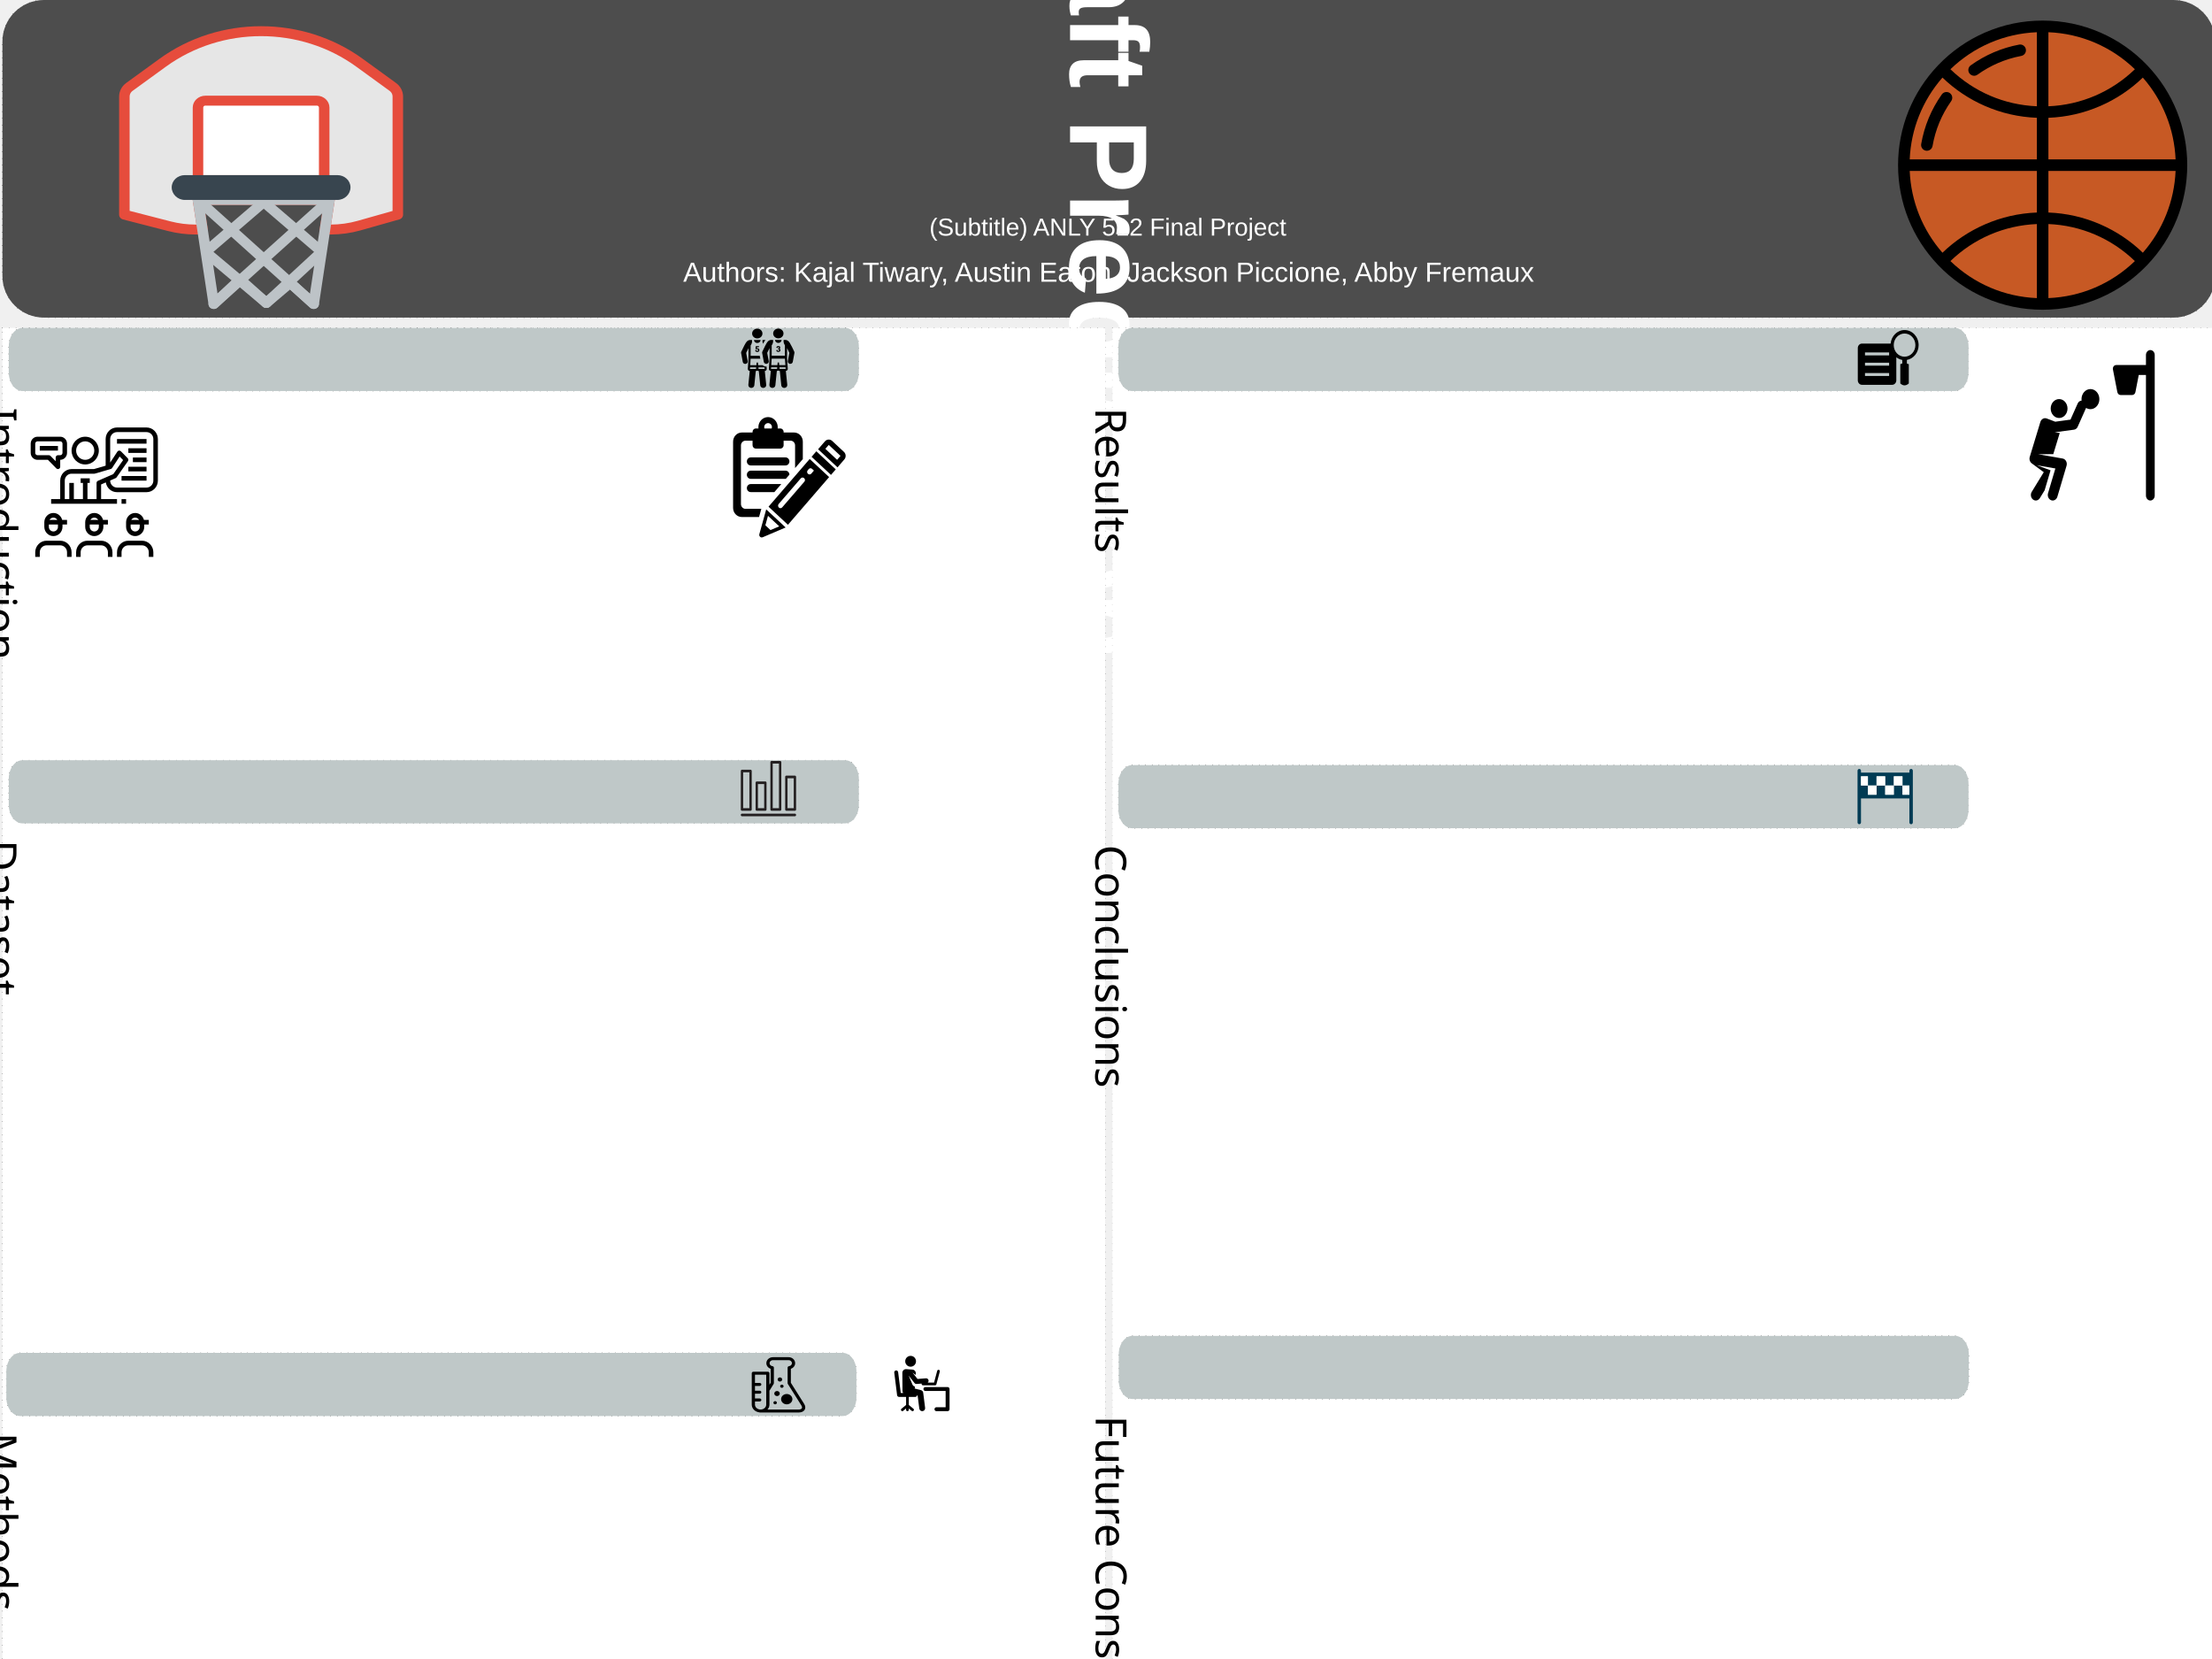
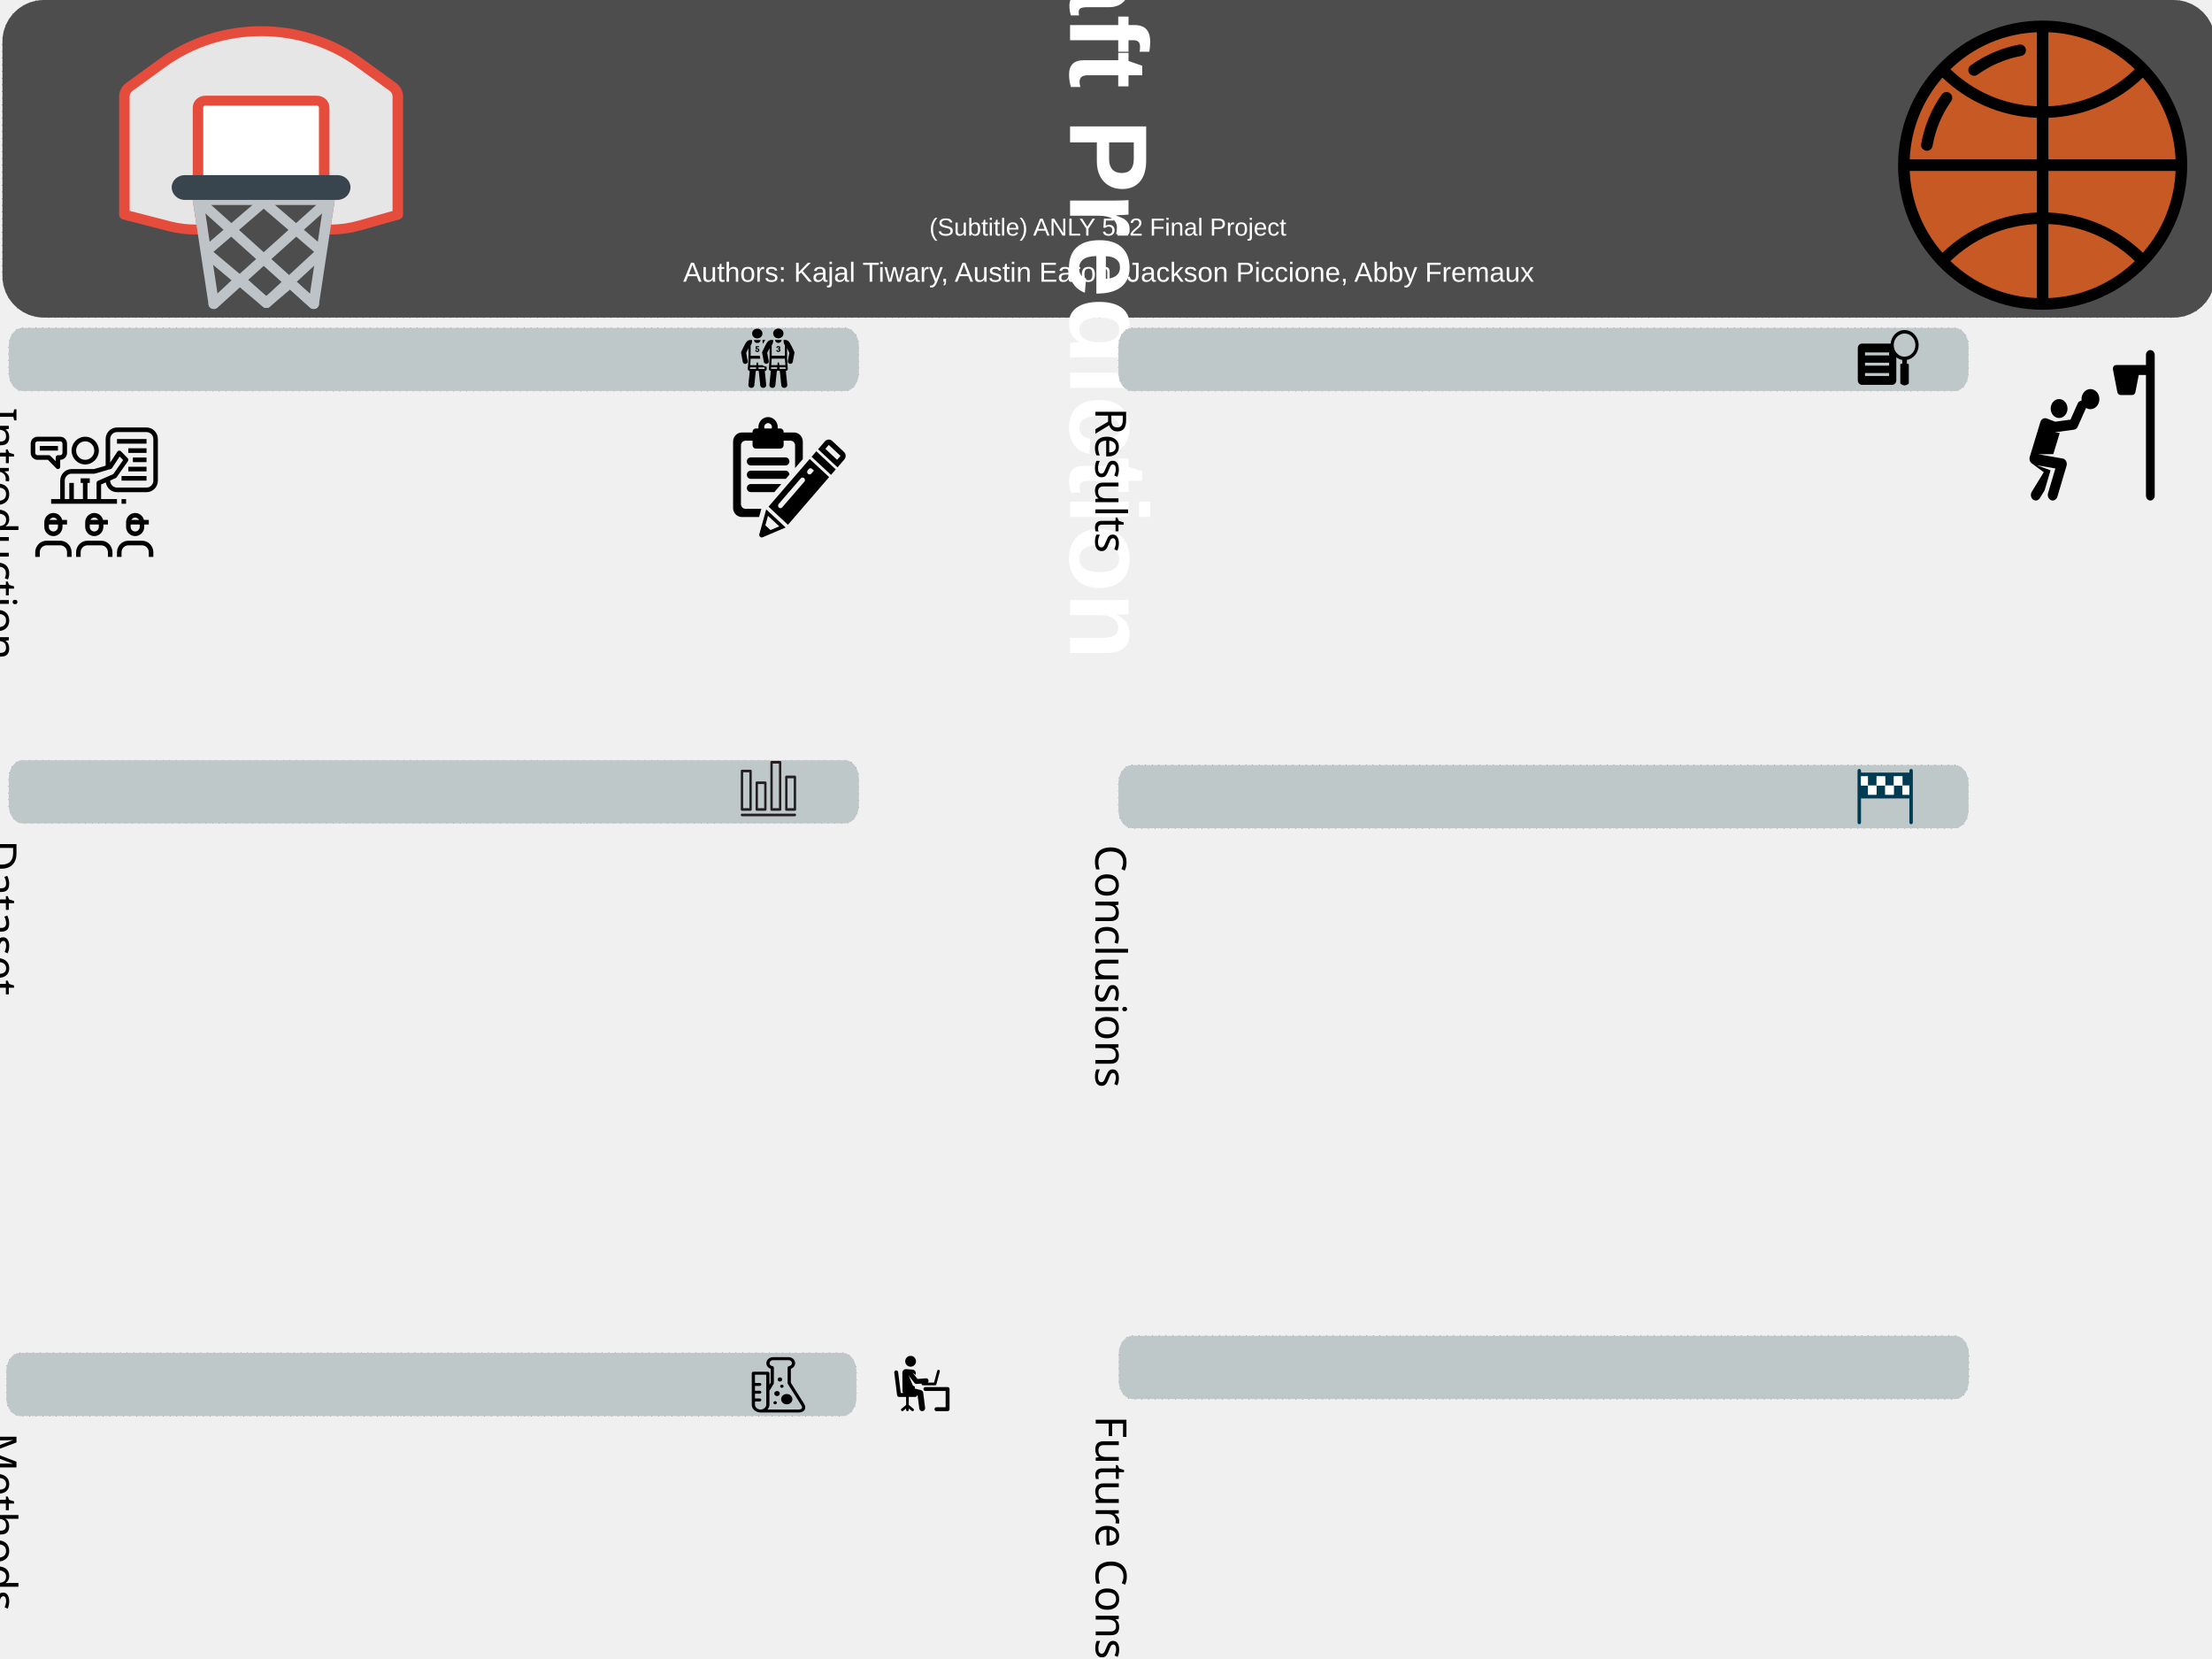
<svg xmlns="http://www.w3.org/2000/svg" width="40in" height="30in" viewBox="0 0 1016 762" version="1.1" id="svg5">
  <defs id="defs2">
    <rect x="4.216" y="8.1051429e-09" width="3841.16" height="569.217" id="rect8674" />
  </defs>
  <g id="layer1">
    <rect style="opacity:1;fill:#4d4d4d;fill-opacity:1;stroke:#000000;stroke-width:0.28;stroke-linecap:round;stroke-miterlimit:4;stroke-dasharray:0, 3.075;stroke-dashoffset:0;paint-order:stroke fill markers" id="rect860" width="1016.309" height="145.877" x="1.113" y="-0.002" ry="19.102" />
    <text xml:space="preserve" transform="scale(0.2645833)" id="text8672" style="line-height:1.25;font-family:'Andale Mono';font-size:12px;writing-mode:tb-rl;-inkscape-font-specification:'Andale Mono';white-space:pre;shape-inside:url(#rect8674)" />
    <text xml:space="preserve" style="font-size:50.8px;line-height:1.25;font-family:'Andale Mono';-inkscape-font-specification:'Andale Mono';writing-mode:tb-rl;stroke-width:0.265" x="509.107" y="80.978" id="text11958">
      <tspan id="tspan11956" style="font-style:normal;font-variant:normal;font-weight:bold;font-stretch:normal;font-size:50.8px;font-family:Arial;-inkscape-font-specification:'Arial Bold';text-align:center;writing-mode:lr-tb;direction:ltr;text-anchor:middle;fill:#ffffff;stroke-width:0.265" x="509.107" y="80.978" rotate="0 0 0 0 0 0 0 0 0 0 0 0 0 0 0 0 0 0 0 0 0">NBA Draft Prediction</tspan>
    </text>
    <text xml:space="preserve" style="font-style:normal;font-variant:normal;font-weight:normal;font-stretch:normal;font-size:11.289px;line-height:1.25;font-family:Arial;-inkscape-font-specification:Arial;writing-mode:lr-tb;stroke-width:0.265" x="426.861" y="108.213" id="text48686">
      <tspan id="tspan48684" style="font-style:normal;font-variant:normal;font-weight:normal;font-stretch:normal;font-family:Arial;-inkscape-font-specification:Arial;writing-mode:lr-tb;fill:#ffffff;stroke-width:0.265" x="426.861" y="108.213">(Subtitle) ANLY 512 Final Project </tspan>
    </text>
    <g id="g53179" transform="matrix(0.2645833,0,0,0.2645833,871.8048,9.450026)">
      <g id="g53121">
        <path style="fill:#c75924" d="M 425.233,84.5 C 381.354,38.595 319.517,10 251,10 182.483,10 120.646,38.595 76.767,84.5 35.406,127.769 10,186.417 10,251 10,315.583 35.406,374.231 76.767,417.5 120.646,463.405 182.483,492 251,492 319.517,492 381.354,463.405 425.233,417.5 466.594,374.231 492,315.583 492,251 492,186.417 466.594,127.769 425.233,84.5 Z" id="path53111" />
        <g id="g53119">
          <path d="M 432.462,77.59 C 409.272,53.329 381.984,34.246 351.358,20.871 319.645,7.022 285.88,0 251,0 216.12,0 182.355,7.022 150.642,20.872 120.016,34.247 92.729,53.33 69.538,77.59 24.696,124.502 0,186.086 0,251 c 0,64.914 24.696,126.498 69.538,173.41 23.19,24.261 50.478,43.344 81.104,56.719 C 182.355,494.978 216.12,502 251,502 c 34.88,0 68.645,-7.022 100.358,-20.872 30.626,-13.375 57.914,-32.458 81.104,-56.719 C 477.304,377.498 502,315.914 502,251 502,186.086 477.304,124.502 432.462,77.59 Z m -7.537,325.436 C 403.429,382.334 378.727,365.824 351.358,353.871 322.686,341.35 292.334,334.43 261,333.214 V 261 h 220.782 c -2.244,52.636 -22.165,102.404 -56.857,142.026 z m -347.85,0 C 42.383,363.404 22.462,313.636 20.218,261 H 241 v 72.214 c -31.334,1.216 -61.686,8.136 -90.358,20.657 -27.37,11.954 -52.071,28.463 -73.567,49.155 z m 0,-304.052 c 21.496,20.692 46.198,37.202 73.567,49.155 28.672,12.521 59.024,19.441 90.358,20.657 V 241 H 20.218 C 22.462,188.364 42.383,138.596 77.075,98.974 Z M 261,241 v -72.214 c 31.334,-1.216 61.686,-8.136 90.358,-20.657 27.37,-11.953 52.071,-28.463 73.567,-49.155 34.692,39.623 54.612,89.39 56.857,142.026 z M 411.112,84.488 C 370.284,123.848 317.629,146.396 261,148.774 V 20.221 c 56.625,2.378 109.285,24.914 150.112,64.267 z M 241,20.221 V 148.774 C 184.371,146.396 131.716,123.848 90.888,84.488 131.715,45.135 184.375,22.599 241,20.221 Z M 90.888,417.512 C 131.716,378.152 184.371,355.604 241,353.226 V 481.779 C 184.375,479.401 131.715,456.865 90.888,417.512 Z M 261,481.779 V 353.226 c 56.629,2.378 109.284,24.926 150.112,64.286 -40.827,39.353 -93.487,61.889 -150.112,64.267 z" id="path53113" />
          <path d="m 123.868,91.619 c 1.952,2.729 5.023,4.182 8.141,4.182 2.014,0 4.048,-0.607 5.811,-1.869 22.895,-16.383 48.479,-27.336 76.042,-32.556 5.427,-1.027 8.993,-6.259 7.965,-11.686 -1.027,-5.426 -6.261,-8.995 -11.686,-7.965 -30.438,5.763 -58.686,17.856 -83.96,35.941 -4.492,3.215 -5.527,9.461 -2.313,13.953 z" id="path53115" />
          <path d="m 48.293,225.852 c 0.58,0.101 1.155,0.149 1.724,0.149 4.771,0 8.996,-3.427 9.841,-8.289 4.907,-28.236 15.807,-54.459 32.397,-77.942 3.187,-4.511 2.113,-10.75 -2.397,-13.938 -4.511,-3.187 -10.751,-2.113 -13.938,2.397 -18.314,25.923 -30.348,54.877 -35.767,86.057 -0.945,5.443 2.699,10.62 8.14,11.566 z" id="path53117" />
        </g>
      </g>
      <g id="g53123" />
      <g id="g53125" />
      <g id="g53127" />
      <g id="g53129" />
      <g id="g53131" />
      <g id="g53133" />
      <g id="g53135" />
      <g id="g53137" />
      <g id="g53139" />
      <g id="g53141" />
      <g id="g53143" />
      <g id="g53145" />
      <g id="g53147" />
      <g id="g53149" />
      <g id="g53151" />
    </g>
-     <rect style="opacity:1;fill:#ffffff;fill-opacity:1;stroke:#000000;stroke-width:0.284;stroke-linecap:round;stroke-dasharray:0,3.124;paint-order:stroke fill markers;stroke-miterlimit:4;stroke-dashoffset:0" id="rect78154" width="506.48" height="611.395" x="1.116" y="150.605" />
    <rect style="fill:#bfc8c8;fill-opacity:1;stroke:#000000;stroke-width:0.279;stroke-linecap:round;stroke-miterlimit:4;stroke-dasharray:0, 3.073;stroke-dashoffset:0;paint-order:stroke fill markers" id="rect114486-27" width="390.458" height="29.005" x="2.909" y="621.386" ry="8.542" rx="6.311" />
    <text xml:space="preserve" style="font-size:19.756px;line-height:1.25;font-family:'Andale Mono';-inkscape-font-specification:'Andale Mono';writing-mode:tb-rl;stroke-width:0.265" x="1.116" y="642.583" id="text83860-1">
      <tspan id="tspan83858-5" style="font-style:normal;font-variant:normal;font-weight:normal;font-stretch:normal;font-size:19.756px;font-family:'Arial Black';-inkscape-font-specification:'Arial Black, ';writing-mode:lr-tb;stroke-width:0.265" x="1.116" y="642.583">   Methods</tspan>
    </text>
-     <rect style="fill:#ffffff;fill-opacity:1;stroke:#000000;stroke-width:0.284;stroke-linecap:round;stroke-dasharray:0,3.124;paint-order:stroke fill markers;stroke-miterlimit:4;stroke-dashoffset:0" id="rect78154-8" width="506.48" height="611.395" x="510.942" y="150.605" />
    <rect style="fill:#bfc8c8;fill-opacity:1;stroke:#000000;stroke-width:0.279;stroke-linecap:round;stroke-miterlimit:4;stroke-dasharray:0, 3.073;stroke-dashoffset:0;paint-order:stroke fill markers" id="rect114486-7" width="390.458" height="29.005" x="513.851" y="613.577" ry="8.542" rx="6.311" />
    <text xml:space="preserve" style="font-size:19.756px;line-height:1.25;font-family:'Andale Mono';-inkscape-font-specification:'Andale Mono';writing-mode:tb-rl;stroke-width:0.265" x="510.942" y="634.773" id="text83860-3">
      <tspan id="tspan83858-7" style="font-style:normal;font-variant:normal;font-weight:normal;font-stretch:normal;font-size:19.756px;font-family:'Arial Black';-inkscape-font-specification:'Arial Black, ';writing-mode:lr-tb;stroke-width:0.265" x="510.942" y="634.773">   Future Considerations</tspan>
    </text>
    <rect style="fill:#bfc8c8;fill-opacity:1;stroke:#000000;stroke-width:0.279;stroke-linecap:round;stroke-miterlimit:4;stroke-dasharray:0,3.073;stroke-dashoffset:0;paint-order:stroke fill markers" id="rect114486-25" width="390.458" height="29.005" x="513.709" y="351.412" ry="8.542" rx="6.311" />
    <text xml:space="preserve" style="font-size:19.756px;line-height:1.25;font-family:'Andale Mono';-inkscape-font-specification:'Andale Mono';writing-mode:tb-rl;stroke-width:0.265" x="510.8" y="372.609" id="text83860-13">
      <tspan id="tspan83858-9" style="font-style:normal;font-variant:normal;font-weight:normal;font-stretch:normal;font-size:19.756px;font-family:'Arial Black';-inkscape-font-specification:'Arial Black, ';writing-mode:lr-tb;stroke-width:0.265" x="510.8" y="372.609">   Conclusions</tspan>
    </text>
    <rect style="opacity:1;fill:#bfc8c8;fill-opacity:1;stroke:#000000;stroke-width:0.279;stroke-linecap:round;stroke-miterlimit:4;stroke-dasharray:0, 3.073;stroke-dashoffset:0;paint-order:stroke fill markers" id="rect114486" width="390.458" height="29.005" x="4.024" y="150.605" ry="8.542" rx="6.311" />
    <text xml:space="preserve" style="font-size:19.756px;line-height:1.25;font-family:'Andale Mono';-inkscape-font-specification:'Andale Mono';writing-mode:tb-rl;stroke-width:0.265" x="1.116" y="171.802" id="text83860">
      <tspan id="tspan83858" style="font-style:normal;font-variant:normal;font-weight:normal;font-stretch:normal;font-size:19.756px;font-family:'Arial Black';-inkscape-font-specification:'Arial Black, ';writing-mode:lr-tb;stroke-width:0.265" x="1.116" y="171.802">   Introduction</tspan>
    </text>
    <rect style="fill:#bfc8c8;fill-opacity:1;stroke:#000000;stroke-width:0.279;stroke-linecap:round;stroke-miterlimit:4;stroke-dasharray:0, 3.073;stroke-dashoffset:0;paint-order:stroke fill markers" id="rect114486-2" width="390.458" height="29.005" x="4.024" y="349.181" ry="8.542" rx="6.311" />
    <text xml:space="preserve" style="font-size:19.756px;line-height:1.25;font-family:'Andale Mono';-inkscape-font-specification:'Andale Mono';writing-mode:tb-rl;stroke-width:0.265" x="1.116" y="370.377" id="text83860-5">
      <tspan id="tspan83858-2" style="font-style:normal;font-variant:normal;font-weight:normal;font-stretch:normal;font-size:19.756px;font-family:'Arial Black';-inkscape-font-specification:'Arial Black, ';writing-mode:lr-tb;stroke-width:0.265" x="1.116" y="370.377">   Dataset</tspan>
    </text>
    <rect style="fill:#bfc8c8;fill-opacity:1;stroke:#000000;stroke-width:0.279;stroke-linecap:round;stroke-miterlimit:4;stroke-dasharray:0,3.073;stroke-dashoffset:0;paint-order:stroke fill markers" id="rect114486-24" width="390.458" height="29.005" x="513.709" y="150.605" ry="8.542" rx="6.311" />
    <text xml:space="preserve" style="font-size:19.756px;line-height:1.25;font-family:'Andale Mono';-inkscape-font-specification:'Andale Mono';writing-mode:tb-rl;stroke-width:0.265" x="510.8" y="171.802" id="text83860-58">
      <tspan id="tspan83858-6" style="font-style:normal;font-variant:normal;font-weight:normal;font-stretch:normal;font-size:19.756px;font-family:'Arial Black';-inkscape-font-specification:'Arial Black, ';writing-mode:lr-tb;stroke-width:0.265" x="510.8" y="171.802">   Results</tspan>
    </text>
    <g fill="#231f20" id="g157980" transform="matrix(0.05183673,0,0,0.05770104,339.6876,347.4436)">
      <path d="m 21.4,432.5 h 76.1 c 5.8,0 10.4,-4.7 10.4,-10.4 V 116 c 0,-5.8 -4.7,-10.4 -10.4,-10.4 H 21.4 C 15.6,105.6 11,110.3 11,116 v 306.1 c 0,5.8 4.7,10.4 10.4,10.4 z M 31.9,126.4 H 87.1 V 411.6 H 31.9 Z" id="path157970" />
      <path d="m 152.5,432.5 h 76.1 c 5.8,0 10.4,-4.7 10.4,-10.4 V 209.3 c 0,-5.8 -4.7,-10.4 -10.4,-10.4 h -76.1 c -5.8,0 -10.4,4.7 -10.4,10.4 v 212.8 c -0.1,5.8 4.6,10.4 10.4,10.4 z m 10.4,-212.7 h 55.2 v 191.9 h -55.2 z" id="path157972" />
      <path d="m 283.5,432.5 h 76.1 c 5.8,0 10.4,-4.7 10.4,-10.4 V 46.3 c 0,-5.8 -4.7,-10.4 -10.4,-10.4 h -76.1 c -5.8,0 -10.4,4.7 -10.4,10.4 v 375.8 c 0,5.8 4.6,10.4 10.4,10.4 z M 293.9,56.7 h 55.2 v 355 h -55.2 z" id="path157974" />
      <path d="m 490.6,152.7 h -76.1 c -5.8,0 -10.4,4.7 -10.4,10.4 v 259 c 0,5.8 4.7,10.4 10.4,10.4 h 76.1 c 5.8,0 10.4,-4.7 10.4,-10.4 v -259 c 0,-5.7 -4.7,-10.4 -10.4,-10.4 z m -10.5,259 H 424.9 V 173.6 h 55.2 z" id="path157976" />
      <path d="M 490.6,455.3 H 21.4 c -5.8,0 -10.4,4.7 -10.4,10.4 0,5.7 4.7,10.4 10.4,10.4 h 469.1 c 5.8,0 10.4,-4.7 10.4,-10.4 0,-5.7 -4.6,-10.4 -10.3,-10.4 z" id="path157978" />
    </g>
    <g id="g158396" transform="matrix(1.043214,0,0,1.061437,14.09731,196.3447)">
      <g id="g158325">
        <g id="g158289" />
        <g id="g158323">
          <path d="m 24,16 c 3.309,0 6,-2.691 6,-6 0,-3.309 -2.691,-6 -6,-6 -3.309,0 -6,2.691 -6,6 0,3.309 2.691,6 6,6 z M 24,6 c 2.206,0 4,1.794 4,4 0,2.206 -1.794,4 -4,4 -2.206,0 -4,-1.794 -4,-4 0,-2.206 1.794,-4 4,-4 z" id="path158291" />
          <path d="m 7.586,14 3.707,3.707 C 11.484,17.898 11.74,18 12,18 12.129,18 12.259,17.976 12.383,17.924 12.756,17.77 13,17.404 13,17 v -3 c 1.654,0 3,-1.346 3,-3 V 7 C 16,5.346 14.654,4 13,4 H 3 C 1.346,4 0,5.346 0,7 v 4 c 0,1.654 1.346,3 3,3 z M 2,11 V 7 C 2,6.448 2.449,6 3,6 h 10 c 0.551,0 1,0.448 1,1 v 4 c 0,0.552 -0.449,1 -1,1 h -1 c -0.552,0 -1,0.447 -1,1 v 1.586 L 8.707,12.293 C 8.52,12.105 8.265,12 8,12 H 3 C 2.449,12 2,11.552 2,11 Z" id="path158293" />
          <rect x="4" y="8" width="8" height="2" id="rect158295" />
          <path d="M 51,0 H 38 C 35.243,0 33,2.243 33,5 V 16.532 L 27.86,18 H 18 c -2.757,0 -5,2.243 -5,5 v 8 H 9 v 2 h 29 v -2 h -7 v -6.341 l 2.078,-0.89 C 33.451,26.159 35.506,28 38,28 h 13 c 2.757,0 5,-2.243 5,-5 V 5 C 56,2.243 53.757,0 51,0 Z M 29.606,23.081 C 29.238,23.238 29,23.6 29,24 v 7 h -4 v -7 h 1 v -2 h -4 v 2 h 1 v 7 h -4 v -7 h -2 v 7 h -2 v -8 c 0,-1.654 1.346,-3 3,-3 h 10 c 0.093,0 0.186,-0.013 0.275,-0.038 l 7,-2 c 0.228,-0.065 0.425,-0.21 0.557,-0.407 l 3.323,-4.985 1.539,1.539 -4.345,6.083 z M 54,23 c 0,1.654 -1.346,3 -3,3 H 38 c -1.654,0 -3,-1.346 -3,-3 h -0.128 l 2.523,-1.081 c 0.168,-0.072 0.313,-0.188 0.42,-0.338 l 5,-7 c 0.284,-0.397 0.239,-0.942 -0.107,-1.288 l -3,-3 c -0.212,-0.212 -0.506,-0.313 -0.806,-0.288 -0.298,0.029 -0.567,0.191 -0.733,0.44 L 35,15.198 V 5 c 0,-1.654 1.346,-3 3,-3 h 13 c 1.654,0 3,1.346 3,3 z" id="path158297" />
          <rect x="38" y="5" width="13" height="2" id="rect158299" />
          <rect x="43" y="9" width="8" height="2" id="rect158301" />
          <rect x="45" y="13" width="6" height="2" id="rect158303" />
          <rect x="43" y="17" width="8" height="2" id="rect158305" />
          <rect x="40" y="21" width="11" height="2" id="rect158307" />
          <path d="m 31,49 h -6 c -2.757,0 -5,2.243 -5,5 v 2 h 2 v -2 c 0,-1.654 1.346,-3 3,-3 h 6 c 1.654,0 3,1.346 3,3 v 2 h 2 v -2 c 0,-2.757 -2.243,-5 -5,-5 z" id="path158309" />
          <path d="m 49,49 h -6 c -2.757,0 -5,2.243 -5,5 v 2 h 2 v -2 c 0,-1.654 1.346,-3 3,-3 h 6 c 1.654,0 3,1.346 3,3 v 2 h 2 v -2 c 0,-2.757 -2.243,-5 -5,-5 z" id="path158311" />
          <path d="M 13,49 H 7 c -2.757,0 -5,2.243 -5,5 v 2 h 2 v -2 c 0,-1.654 1.346,-3 3,-3 h 6 c 1.654,0 3,1.346 3,3 v 2 h 2 v -2 c 0,-2.757 -2.243,-5 -5,-5 z" id="path158313" />
          <rect x="40" y="31" width="2" height="2" id="rect158315" />
          <path d="m 6,43 c 0,2.206 1.794,4 4,4 2.206,0 4,-1.794 4,-4 v -1 h 2 v -2 h -2.142 c -0.447,-1.721 -2,-3 -3.858,-3 -2.206,0 -4,1.794 -4,4 z m 6,0 c 0,1.103 -0.897,2 -2,2 -1.103,0 -2,-0.897 -2,-2 v -1 h 4 z m -2,-4 c 0.737,0 1.375,0.405 1.722,1 H 8.279 C 8.625,39.405 9.263,39 10,39 Z" id="path158317" />
          <path d="m 28,47 c 2.206,0 4,-1.794 4,-4 v -1 h 2 v -2 h -2.142 c -0.447,-1.721 -2,-3 -3.858,-3 -2.206,0 -4,1.794 -4,4 v 2 c 0,2.206 1.794,4 4,4 z m 2,-4 c 0,1.103 -0.897,2 -2,2 -1.103,0 -2,-0.897 -2,-2 v -1 h 4 z m -2,-4 c 0.737,0 1.375,0.405 1.722,1 H 26.279 C 26.625,39.405 27.263,39 28,39 Z" id="path158319" />
          <path d="m 42,43 c 0,2.206 1.794,4 4,4 2.206,0 4,-1.794 4,-4 v -1 h 2 v -2 h -2.142 c -0.447,-1.721 -2,-3 -3.858,-3 -2.206,0 -4,1.794 -4,4 z m 6,0 c 0,1.103 -0.897,2 -2,2 -1.103,0 -2,-0.897 -2,-2 v -1 h 4 z m -2,-4 c 0.737,0 1.375,0.405 1.722,1 H 44.279 C 44.625,39.405 45.263,39 46,39 Z" id="path158321" />
        </g>
      </g>
      <g id="g158327" />
      <g id="g158329" />
      <g id="g158331" />
      <g id="g158333" />
      <g id="g158335" />
      <g id="g158337" />
      <g id="g158339" />
      <g id="g158341" />
      <g id="g158343" />
      <g id="g158345" />
      <g id="g158347" />
      <g id="g158349" />
      <g id="g158351" />
      <g id="g158353" />
      <g id="g158355" />
    </g>
    <g id="g158602" transform="matrix(1.669763,0,0,1.735452,335.9734,191.5727)">
      <g id="g158548">
        <path d="m 15.94,11.735 c 0,0.588 -0.476,1.064 -1.065,1.064 H 5.298 c -0.588,0 -1.065,-0.476 -1.065,-1.064 0,-0.587 0.477,-1.063 1.065,-1.063 h 9.577 c 0.59,0 1.065,0.476 1.065,1.063 z m 5.58,-0.648 5.342,4.791 -11.327,12.627 -5.34,-4.791 z m -1.512,5.101 -0.033,-0.029 c -0.127,-0.114 -0.293,-0.172 -0.461,-0.163 -0.168,0.009 -0.328,0.085 -0.439,0.211 l -6.079,6.776 c -0.253,0.281 -0.229,0.713 0.052,0.965 0.126,0.115 0.291,0.174 0.461,0.164 0.168,-0.01 0.327,-0.086 0.44,-0.213 l 6.108,-6.81 c 0.236,-0.261 0.213,-0.666 -0.049,-0.901 z m 1.262,-2.437 -0.301,0.336 c -0.111,0.126 -0.17,0.292 -0.162,0.461 0.01,0.169 0.086,0.328 0.211,0.441 l 0.035,0.031 c 0.127,0.113 0.293,0.171 0.461,0.162 0.17,-0.009 0.328,-0.085 0.44,-0.211 l 0.728,-0.811 -0.51,-0.457 C 21.91,13.467 21.506,13.489 21.27,13.751 Z m 0.765,-3.241 5.341,4.791 1.312,-1.462 -5.34,-4.791 z m 9.012,0.7 -1.877,2.093 -5.341,-4.79 1.88,-2.093 c 0.247,-0.28 0.6,-0.448 0.975,-0.468 0.375,-0.021 0.742,0.109 1.021,0.359 l 3.234,2.903 c 0.581,0.521 0.63,1.415 0.108,1.996 z m -1.051,-0.946 -3.233,-2.902 -0.937,1.042 3.233,2.903 z m -20.439,14.164 5.339,4.791 -6.31,2.586 C 8.343,31.903 8.065,31.856 7.87,31.68 7.674,31.503 7.597,31.233 7.669,30.981 Z m 0.488,1.702 -0.722,2.507 1.411,1.268 2.412,-0.986 z M 8.215,24.285 7.592,26.447 H 2.859 c -1.332,0 -2.413,-1.08 -2.413,-2.412 V 6.493 c 0,-1.332 1.08,-2.413 2.413,-2.413 h 2.94 V 3.906 c 0,-0.492 0.399,-0.89 0.89,-0.89 h 0.74 C 7.414,2.909 7.406,2.781 7.406,2.661 7.406,1.194 8.599,0 10.067,0 c 1.469,0 2.661,1.194 2.661,2.661 0,0.12 -0.01,0.248 -0.023,0.354 h 0.749 c 0.492,0 0.89,0.399 0.89,0.89 v 0.174 h 2.87 c 1.332,0 2.412,1.081 2.412,2.413 v 4.63 l -2.128,2.372 V 7.506 c 0,-0.699 -0.565,-1.265 -1.264,-1.265 h -1.891 v 1.201 c 0,0.491 -0.399,0.89 -0.89,0.89 H 6.69 C 6.198,8.332 5.8,7.933 5.8,7.442 V 6.241 H 3.874 c -0.699,0 -1.265,0.567 -1.265,1.265 V 23.02 c 0,0.701 0.567,1.266 1.265,1.266 H 8.215 Z M 9.003,2.661 c 0,0.124 0.023,0.248 0.061,0.355 h 2.005 c 0.04,-0.107 0.062,-0.23 0.062,-0.355 0,-0.587 -0.477,-1.065 -1.064,-1.065 -0.588,0 -1.064,0.478 -1.064,1.065 z m 5.946,13.68 0.991,-1.105 C 15.926,14.66 15.456,14.182 14.876,14.182 H 5.298 c -0.588,0 -1.065,0.493 -1.065,1.082 0,0.587 0.477,1.082 1.065,1.082 h 9.577 c 0.025,-0.002 0.05,-0.004 0.074,-0.005 z m -10.716,2.45 c 0,0.588 0.477,1.062 1.065,1.062 H 11.8 l 1.907,-2.127 H 5.298 C 4.71,17.727 4.233,18.203 4.233,18.791 Z" id="path158546" />
      </g>
      <g id="g158550" />
      <g id="g158552" />
      <g id="g158554" />
      <g id="g158556" />
      <g id="g158558" />
      <g id="g158560" />
      <g id="g158562" />
      <g id="g158564" />
      <g id="g158566" />
      <g id="g158568" />
      <g id="g158570" />
      <g id="g158572" />
      <g id="g158574" />
      <g id="g158576" />
      <g id="g158578" />
    </g>
    <g id="g160481" transform="matrix(2.415337,0,0,2.279864,51.1316,12.03727)">
      <path style="fill:#e6e6e6;stroke:#e64c3c;stroke-width:2;stroke-linecap:round;stroke-linejoin:round;stroke-miterlimit:10" d="M 53.527,12.23 47.209,7.37 c -11.04,-8.492 -26.413,-8.492 -37.453,0 l -6.318,4.86 c -0.602,0.463 -0.955,1.18 -0.955,1.939 v 23.795 l 8.56,2.334 c 1.62,0.442 3.291,0.666 4.969,0.666 H 17.34 L 16.482,35 h 25 l -0.857,5.964 h 1.085 c 1.838,0 3.666,-0.268 5.427,-0.797 l 7.345,-2.203 V 14.169 c 0,-0.76 -0.353,-1.476 -0.955,-1.939 z" id="path160401" />
      <path style="fill:#ffffff;stroke:#e64c3c;stroke-width:2;stroke-miterlimit:10" d="m 40.482,31 h -24 V 16.396 C 16.482,15.625 17.107,15 17.878,15 h 21.207 c 0.771,0 1.396,0.625 1.396,1.396 V 31 Z" id="path160403" />
      <path style="fill:none;stroke:#bdc3c7;stroke-width:2;stroke-linecap:round;stroke-linejoin:round;stroke-miterlimit:10" d="M 38.482,55.964 34.01,51.695 29.482,55.75 24.837,51.352 c -0.196,-0.195 -0.513,-0.195 -0.709,0 l -4.645,4.612 -3,-20.964 h 25 z" id="path160405" />
      <line style="fill:none;stroke:#bdc3c7;stroke-width:2;stroke-linecap:round;stroke-linejoin:round;stroke-miterlimit:10" x1="41.482" y1="35" x2="19.482" y2="55.964" id="line160407" />
      <line style="fill:none;stroke:#bdc3c7;stroke-width:2;stroke-linecap:round;stroke-linejoin:round;stroke-miterlimit:10" x1="16.482" y1="35" x2="38.482" y2="55.964" id="line160409" />
      <line style="fill:none;stroke:#bdc3c7;stroke-width:2;stroke-miterlimit:10" x1="29.482" y1="34.964" x2="18.482" y2="44.964" id="line160411" />
      <line style="fill:none;stroke:#bdc3c7;stroke-width:2;stroke-miterlimit:10" x1="28.482" y1="34.964" x2="39.482" y2="44.964" id="line160413" />
      <line style="fill:none;stroke:#bdc3c7;stroke-width:2;stroke-linecap:round;stroke-linejoin:round;stroke-miterlimit:10" x1="29.482" y1="55.75" x2="18.482" y2="45.964" id="line160415" />
      <line style="fill:none;stroke:#bdc3c7;stroke-width:2;stroke-linecap:round;stroke-linejoin:round;stroke-miterlimit:10" x1="29.482" y1="55.75" x2="39.482" y2="45.964" id="line160417" />
      <path style="fill:#38454f" d="m 42.982,35 h -29 c -1.375,0 -2.5,-1.161 -2.5,-2.536 v 0 c 0,-1.375 1.125,-2.464 2.5,-2.464 h 29 c 1.375,0 2.5,1.089 2.5,2.464 v 0 c 0,1.375 -1.125,2.536 -2.5,2.536 z" id="path160419" />
      <g id="g160421" />
      <g id="g160423" />
      <g id="g160425" />
      <g id="g160427" />
      <g id="g160429" />
      <g id="g160431" />
      <g id="g160433" />
      <g id="g160435" />
      <g id="g160437" />
      <g id="g160439" />
      <g id="g160441" />
      <g id="g160443" />
      <g id="g160445" />
      <g id="g160447" />
      <g id="g160449" />
    </g>
    <g id="g160632" transform="matrix(0.05521744,0,0,0.05550639,410.7361,622.6979)">
      <g id="XMLID_520_">
        <circle id="XMLID_904_" cx="136.16" cy="46.037" r="44.838" />
        <path id="XMLID_910_" d="m 240.731,305.545 c -1.264,-9.895 -8.429,-18.02 -18.087,-20.514 l -52.085,-13.447 1.163,-16.39 c -8.885,-1.694 -16.37,-7.756 -19.897,-16.015 l -31.752,-74.673 48.394,61.597 c 4.192,5.335 10.779,8.239 17.586,7.701 l 41.863,-3.331 c -0.288,0.993 -0.45,2.039 -0.45,3.125 0,6.191 5.019,11.21 11.21,11.21 10.431,0 88.443,0 101.125,0 5.07,0 9.509,-3.403 10.826,-8.299 L 379.09,130.684 c 1.608,-5.979 -1.935,-12.129 -7.914,-13.737 -5.979,-1.606 -12.129,1.934 -13.737,7.914 l -26.231,97.526 c -10.763,0 -41.988,0 -52.497,0 4.662,-4.086 7.417,-10.228 6.888,-16.882 -0.89,-11.184 -10.663,-19.538 -21.862,-18.64 l -70.048,5.573 -41.666,-53.033 26.514,19.782 0.852,-11.999 C 180.573,130.502 168.007,116.014 151.32,114.83 L 99.909,111.181 C 82.307,109.932 67.342,123.96 67.476,141.625 l 1.14,149.945 c 0.047,6.217 2.333,12.15 6.347,16.768 H 54.218 L 32.376,135.868 c -1.127,-8.904 -9.256,-15.213 -18.164,-14.081 -8.904,1.128 -15.209,9.26 -14.081,18.164 l 23.641,186.68 c 1.029,8.121 7.937,14.21 16.123,14.21 h 58.689 v 66.553 l -38.605,31.514 c -4.796,3.915 -5.511,10.977 -1.595,15.773 3.915,4.797 10.978,5.51 15.773,1.595 l 24.426,-19.94 v 11.256 c 0,6.191 5.019,11.21 11.21,11.21 6.191,0 11.21,-5.019 11.21,-11.21 v -11.256 l 24.426,19.94 c 2.082,1.699 4.59,2.527 7.083,2.527 3.25,-10e-4 6.475,-1.407 8.691,-4.122 3.915,-4.796 3.201,-11.858 -1.595,-15.773 l -38.605,-31.514 v -66.553 h 53.516 c 8.119,0 14.829,-5.961 16.038,-13.741 l 3.905,1.008 13.979,109.404 c 1.707,13.365 13.927,22.798 27.27,21.091 13.355,-1.706 22.797,-13.916 21.091,-27.27 z" />
        <path id="XMLID_911_" d="M 443.748,259.363 H 259.15 c -8.975,0 -16.252,7.276 -16.252,16.252 0,8.976 7.276,16.252 16.252,16.252 H 427.496 V 426.3 h -76.485 c -8.975,0 -16.252,7.276 -16.252,16.252 0,8.976 7.276,16.252 16.252,16.252 h 92.737 c 8.975,0 16.252,-7.276 16.252,-16.252 V 275.614 c 0,-8.975 -7.276,-16.251 -16.252,-16.251 z" />
      </g>
      <g id="g160578" />
      <g id="g160580" />
      <g id="g160582" />
      <g id="g160584" />
      <g id="g160586" />
      <g id="g160588" />
      <g id="g160590" />
      <g id="g160592" />
      <g id="g160594" />
      <g id="g160596" />
      <g id="g160598" />
      <g id="g160600" />
      <g id="g160602" />
      <g id="g160604" />
      <g id="g160606" />
    </g>
    <g id="g163560" transform="matrix(0.05558385,0,0,0.05951563,853.3096,149.341)">
      <g id="g163489">
        <g id="g163457">
          <g id="g163455">
            <path d="M 502.664,154.144 C 502.621,89.949 450.592,37.942 386.419,37.942 326.258,37.942 277.379,83.78 271.36,142.323 H 34.492 C 15.531,142.302 0,157.833 0,176.793 v 249.25 c 0,19.004 15.531,34.492 34.492,34.492 h 249.25 c 19.004,0 34.578,-15.488 34.578,-34.492 v -178.11 c 14.258,10.354 30.911,17.515 49.009,20.514 l 0.496,27.05 -16.61,5.565 v 148.601 c 0,0 15.962,16.394 36.886,14.97 20.881,-1.402 33.435,-14.927 33.435,-14.927 l 0.022,-148.623 -15.509,-3.818 -0.453,-28.819 c 55.026,-9.231 97.025,-56.708 97.068,-114.302 z m -116.267,89.497 c -49.376,0 -89.454,-40.079 -89.454,-89.519 0,-49.44 40.035,-89.454 89.497,-89.454 49.375,-0.065 89.454,39.992 89.497,89.519 -0.042,49.397 -40.035,89.454 -89.54,89.454 z M 258.785,392.199 H 59.449 v -22.692 h 199.336 z m 0,-79.402 H 59.449 v -22.736 h 199.336 z m 0,-79.38 H 59.449 v -22.736 h 199.336 z" id="path163453" />
          </g>
        </g>
        <g id="g163459" />
        <g id="g163461" />
        <g id="g163463" />
        <g id="g163465" />
        <g id="g163467" />
        <g id="g163469" />
        <g id="g163471" />
        <g id="g163473" />
        <g id="g163475" />
        <g id="g163477" />
        <g id="g163479" />
        <g id="g163481" />
        <g id="g163483" />
        <g id="g163485" />
        <g id="g163487" />
      </g>
      <g id="g163491" />
      <g id="g163493" />
      <g id="g163495" />
      <g id="g163497" />
      <g id="g163499" />
      <g id="g163501" />
      <g id="g163503" />
      <g id="g163505" />
      <g id="g163507" />
      <g id="g163509" />
      <g id="g163511" />
      <g id="g163513" />
      <g id="g163515" />
      <g id="g163517" />
      <g id="g163519" />
    </g>
    <g id="g163673" transform="matrix(0.2645833,0,0,0.2424173,343.7244,623.3744)">
      <g id="g163619">
        <path d="M 96.832,88.406 73.812,48.498 V 21.959 C 78.197,20.364 81.259,16.162 81.259,11.341 81.26,5.089 76.176,0 69.928,0 H 42.6 c -6.251,0 -11.334,5.089 -11.334,11.341 0,4.815 3.07,9.017 7.457,10.618 v 26.55 L 36.64,52.194 V 30.359 c 0,-1.546 -1.257,-2.802 -2.803,-2.802 H 8.723 c -1.546,0 -2.801,1.256 -2.801,2.802 v 59.557 c 0,7.475 5.742,13.614 13.174,14.648 0.331,0.126 0.683,0.214 1.059,0.214 h 67.227 c 4.79,0 8.433,-1.762 10.282,-4.979 1.839,-3.201 1.544,-7.256 -0.832,-11.393 z m -85.319,1.51 v -6.079 h 8.254 c 1.546,0 2.802,-1.26 2.802,-2.802 0,-1.549 -1.256,-2.802 -2.802,-2.802 h -8.254 v -9.09 h 8.254 c 1.546,0 2.802,-1.263 2.802,-2.801 0,-1.555 -1.256,-2.802 -2.802,-2.802 h -8.254 v -9.097 h 8.254 c 1.546,0 2.802,-1.256 2.802,-2.801 0,-1.55 -1.256,-2.803 -2.802,-2.803 h -8.254 v -15.69 h 19.512 v 56.767 c 0,5.095 -4.375,9.248 -9.756,9.248 -5.386,0.006 -9.756,-4.153 -9.756,-9.248 z m 81.281,7.081 c -0.799,1.379 -2.779,2.178 -5.432,2.178 H 33.189 c 2.118,-2.55 3.439,-5.734 3.439,-9.259 V 63.19 c 0.245,-0.207 0.476,-0.443 0.645,-0.743 l 6.679,-11.82 c 0.236,-0.422 0.364,-0.898 0.364,-1.379 V 19.776 c 0,-1.415 -1.048,-2.603 -2.449,-2.78 -2.859,-0.364 -5.015,-2.796 -5.015,-5.655 0,-3.161 2.571,-5.738 5.731,-5.738 H 69.91 c 3.165,0 5.734,2.577 5.734,5.738 0,2.859 -2.155,5.286 -5.017,5.655 -1.401,0.178 -2.446,1.365 -2.446,2.78 v 29.472 c 0,0.493 0.122,0.977 0.374,1.401 l 23.396,40.559 c 1.341,2.298 1.642,4.409 0.843,5.789 z M 76.466,79.53 c 0,5.412 -4.377,9.794 -9.801,9.794 -5.411,0 -9.795,-4.382 -9.795,-9.794 0,-5.406 4.384,-9.795 9.795,-9.795 5.424,0 9.801,4.389 9.801,9.795 z M 54.609,68.877 c 0,2.665 -2.146,4.799 -4.802,4.799 -2.657,0 -4.802,-2.156 -4.802,-4.799 0,-2.644 2.15,-4.8 4.802,-4.8 2.661,0 4.802,2.156 4.802,4.8 z m 3.586,-10.829 c -1.672,0 -3.015,-1.341 -3.015,-3.01 0,-1.667 1.343,-3.009 3.015,-3.009 1.663,0 3.015,1.343 3.015,3.009 0,1.669 -1.357,3.01 -3.015,3.01 z m -8.661,28.267 c 0,1.669 -1.352,3.009 -3.016,3.009 -1.665,0 -3.014,-1.34 -3.014,-3.009 0,-1.663 1.349,-3.016 3.014,-3.016 1.664,10e-4 3.016,1.353 3.016,3.016 z m 5.271,-40.131 c -2.185,0 -3.956,-1.771 -3.956,-3.957 0,-2.186 1.771,-3.957 3.956,-3.957 2.183,0 3.957,1.771 3.957,3.957 0,2.187 -1.779,3.957 -3.957,3.957 z" id="path163617" />
      </g>
      <g id="g163621" />
      <g id="g163623" />
      <g id="g163625" />
      <g id="g163627" />
      <g id="g163629" />
      <g id="g163631" />
      <g id="g163633" />
      <g id="g163635" />
      <g id="g163637" />
      <g id="g163639" />
      <g id="g163641" />
      <g id="g163643" />
      <g id="g163645" />
      <g id="g163647" />
      <g id="g163649" />
    </g>
    <g id="g163821" transform="matrix(0.04960937,0,0,0.05291667,853.1901,352.328)">
      <g id="g163760">
        <path style="fill:#003b54" d="m 496,16 c -8.836,0 -16,7.164 -16,16 V 48 H 32 V 32 C 32,23.164 24.836,16 16,16 7.164,16 0,23.164 0,32 v 32 192 224 c 0,8.836 7.164,16 16,16 8.836,0 16,-7.164 16,-16 V 272 h 448 v 208 c 0,8.836 7.164,16 16,16 8.836,0 16,-7.164 16,-16 V 256 64 32 c 0,-8.836 -7.164,-16 -16,-16 z m -80,224 v -80 h -80 v 80 h -80 v -80 h -80 v 80 H 96 V 160 H 32 V 80 h 64 v 80 h 80 V 80 h 80 v 80 h 80 V 80 h 80 v 80 h 64 v 80 z" id="path163744" />
        <g id="g163758">
          <rect x="256" y="160" style="fill:#ffffff" width="80" height="80" id="rect163746" />
          <rect x="32" y="80" style="fill:#ffffff" width="64" height="80" id="rect163748" />
          <rect x="96" y="160" style="fill:#ffffff" width="80" height="80" id="rect163750" />
          <rect x="416" y="160" style="fill:#ffffff" width="64" height="80" id="rect163752" />
          <rect x="336" y="80" style="fill:#ffffff" width="80" height="80" id="rect163754" />
          <rect x="176" y="80" style="fill:#ffffff" width="80" height="80" id="rect163756" />
        </g>
      </g>
      <g id="g163762" />
      <g id="g163764" />
      <g id="g163766" />
      <g id="g163768" />
      <g id="g163770" />
      <g id="g163772" />
      <g id="g163774" />
      <g id="g163776" />
      <g id="g163778" />
      <g id="g163780" />
      <g id="g163782" />
      <g id="g163784" />
      <g id="g163786" />
      <g id="g163788" />
      <g id="g163790" />
    </g>
    <g id="g164130" transform="matrix(0.1199382,0,0,0.1349712,930.2214,160.7846)">
      <g id="g164057">
        <g id="g164055">
          <circle cx="129.673" cy="199.039" r="32.215" id="circle164053" />
        </g>
      </g>
      <g id="g164063">
        <g id="g164061">
          <path d="m 249.661,132.749 c -18.965,0 -34.218,15.406 -34.218,34.218 0,1.71 0.13,3.388 0.371,5.03 -6.559,0.342 -12.193,4.22 -14.983,9.774 l -27.609,54.97 -58.294,7.092 -32.6,-10.968 c -10.07,-3.449 -21.032,1.918 -24.481,11.989 L 16.582,365.76 c -1.584,7.41 1.403,15.358 8.134,19.739 l 46.237,30.099 -46.051,66.855 c -5.905,8.574 -3.742,20.311 4.831,26.216 8.579,5.909 20.316,3.736 26.216,-4.831 l 18.308,-26.58 22.669,-68.035 -52.977,-17.293 71.406,11.018 -28.068,84.239 c -3.29,9.877 2.049,20.551 11.924,23.842 9.875,3.29 20.551,-2.047 23.842,-11.924 L 158.18,393.683 c 3.69,-11.073 -3.484,-22.809 -15.009,-24.588 L 49.7,354.671 l 57.745,-0.54 24.694,-72.093 -19.296,-2.122 74.14,-9.02 c 5.906,-0.719 11.069,-4.346 13.744,-9.672 27.757,-55.257 32.283,-64.366 32.283,-64.366 4.918,2.746 10.581,4.319 16.612,4.325 0.013,0 0.027,0.001 0.04,0.001 18.898,0.001 34.218,-15.319 34.218,-34.217 0,-18.898 -15.321,-34.218 -34.219,-34.218 z" id="path164059" />
        </g>
      </g>
      <g id="g164069">
        <g id="g164067">
          <path d="M 479.052,0 C 469.784,0 462.27,7.514 462.27,16.782 v 34.203 c 0,0 -108.341,0 -114.031,0 -8.082,0 -14.115,7.259 -12.384,15.167 l 16.827,76.883 c 1.273,5.819 6.428,9.968 12.384,9.968 4.331,0 40.327,0 44.486,0 5.958,0 11.111,-4.148 12.384,-9.968 l 12.751,-58.264 h 27.582 v 410.447 c 0,9.268 7.514,16.782 16.782,16.782 9.268,0 16.782,-7.514 16.782,-16.782 V 16.782 C 495.835,7.514 488.322,0 479.052,0 Z" id="path164065" />
        </g>
      </g>
      <g id="g164071" />
      <g id="g164073" />
      <g id="g164075" />
      <g id="g164077" />
      <g id="g164079" />
      <g id="g164081" />
      <g id="g164083" />
      <g id="g164085" />
      <g id="g164087" />
      <g id="g164089" />
      <g id="g164091" />
      <g id="g164093" />
      <g id="g164095" />
      <g id="g164097" />
      <g id="g164099" />
    </g>
    <g id="g1821" transform="matrix(0.05646757,0,0,0.05323162,338.192,150.9229)">
      <g id="g1694">
        <g id="g1692">
          <path d="m 213.569,98.294 c -1.899,10.762 -0.099,22.629 3.771,32.792 9.024,-17.808 13.922,-25.825 19.696,-32.792 -8.483,0 -15.035,0 -23.467,0 z" id="path1690" />
        </g>
      </g>
      <g id="g1700">
        <g id="g1698">
          <path d="m 143.549,98.293 c 0.548,14.526 12.491,26.136 27.151,26.136 14.66,0 26.603,-11.61 27.151,-26.136 -8.722,0 -43.477,0 -54.302,0 z" id="path1696" />
        </g>
      </g>
      <g id="g1706">
        <g id="g1704">
          <path d="m 231.851,365.869 c 9.46,-0.914 16.4,-9.172 15.779,-18.563 l -1.3,-19.674 c -11.981,0.695 -23.623,-3.584 -32.33,-11.711 h -35.93 c -2.297,-23.803 -2.098,-21.756 -2.099,-23.098 h -10.534 c -0.001,1.343 0.196,-0.687 -2.099,23.098 h -50.122 l 3.474,-56.229 h 78.525 l -4.369,-24.99 H 116.69 v -89.479 c 3.969,-5.498 7.305,-12.367 9.487,-20.123 2.705,-9.615 3.166,-18.86 1.785,-26.689 0,0 -17.613,-0.078 -17.608,0 -21.677,2.678 -31.507,21.476 -37.552,32.985 -3.122,5.946 -9.877,17.332 -32.18,68.002 -1.613,3.668 -2.106,7.731 -1.416,11.678 l 13.46,76.988 c 1.931,11.05 12.455,18.441 23.503,16.509 11.048,-1.931 18.44,-12.454 16.509,-23.504 L 80.28,210.157 c 4.849,-10.905 12.535,-28.364 18.723,-41.25 0,54.203 0.494,71.764 0,88.769 -0.509,17.465 -1.856,34.341 -5.231,89.723 -0.571,9.372 6.372,17.566 15.786,18.471 L 98.07,485.294 c -1.289,13.398 8.527,25.305 21.926,26.594 13.364,1.292 25.302,-8.502 26.594,-21.925 l 11.931,-124.008 c 2.088,0 7.081,0.332 12.185,-3.503 5.043,3.788 9.929,3.503 12.185,3.503 l 11.931,124.008 c 1.291,13.419 13.227,23.22 26.594,21.925 13.397,-1.289 23.214,-13.195 21.926,-26.594 z m -71.648,-17.411 h -48.968 l 0.841,-13.795 h 49.456 c -0.402,4.16 -0.843,8.736 -1.329,13.795 z m 21.004,0 c -0.486,-5.059 -0.927,-9.637 -1.329,-13.795 h 49.386 l 0.911,13.795 z" id="path1702" />
        </g>
      </g>
      <g id="g1712">
        <g id="g1710">
          <path d="m 170.7,0.589 c -23.246,0 -42.092,18.845 -42.092,42.092 -0.001,23.224 18.859,42.092 42.092,42.092 23.213,0 42.092,-18.849 42.092,-42.092 0,-23.246 -18.845,-42.092 -42.092,-42.092 z" id="path1708" />
        </g>
      </g>
      <g id="g1718">
        <g id="g1716">
          <path d="m 170.863,169.89 h -4.461 l 0.687,-9.198 h 15.033 c 2.059,0 3.088,-2.333 3.088,-4.667 0,-2.333 -1.029,-4.667 -3.088,-4.667 h -21.896 c -1.167,0 -1.715,1.235 -1.921,3.294 -1.876,17.503 -1.99,18.181 -1.99,19.289 0,2.607 0.961,4.186 4.117,4.186 h 10.433 c 3.775,0 6.11,2.196 6.11,6.726 -0.001,4.537 -0.951,7.756 -6.248,7.756 -3.363,0 -5.972,-1.443 -5.972,-4.188 0,-2.196 -0.686,-3.98 -5.353,-3.98 -3.364,0 -5.354,1.029 -5.354,4.736 0,6.452 5.904,12.768 16.954,12.768 9.197,0 16.679,-4.325 16.679,-15.787 0,-10.436 -4.733,-16.268 -16.818,-16.268 z" id="path1714" />
        </g>
      </g>
      <g id="g1724">
        <g id="g1722">
          <path d="m 471.38,198.806 c -8.216,-18.677 -25.79,-57.943 -36.791,-76.362 -6.227,-10.427 -15.744,-22.316 -32.23,-24.646 0.009,-0.109 -17.604,0 -17.604,0 -1.382,7.829 -0.921,17.097 1.785,26.712 2.076,7.379 5.198,13.955 8.913,19.311 v 90.291 H 287.876 v -89.479 c 3.969,-5.497 7.305,-12.367 9.487,-20.123 2.705,-9.615 3.166,-18.883 1.785,-26.712 0,0 -17.613,-0.078 -17.608,0 -21.677,2.678 -31.507,21.499 -37.552,33.007 -3.133,5.966 -9.829,17.231 -32.182,68.001 -1.613,3.668 -2.106,7.731 -1.416,11.677 l 13.46,76.988 c 1.931,11.049 12.453,18.44 23.503,16.508 11.049,-1.931 18.44,-12.454 16.509,-23.503 l -12.398,-70.912 c 4.849,-10.905 12.728,-28.364 18.916,-41.25 v 89.485 c -0.65,10.665 -4.783,78.493 -5.425,89.006 -0.573,9.394 6.401,17.597 15.843,18.474 l -11.547,120.012 c -1.289,13.398 8.527,25.305 21.926,26.594 13.364,1.293 25.302,-8.503 26.594,-21.925 l 11.988,-124.598 c 2.225,0 7.094,0.28 12.128,-3.503 4.72,3.547 9.137,3.503 12.127,3.503 l 11.988,124.598 c 1.291,13.419 13.227,23.22 26.594,21.925 13.397,-1.289 23.214,-13.195 21.926,-26.594 L 402.975,365.278 c 9.506,-0.883 16.459,-9.168 15.837,-18.563 l -5.87,-88.865 v -89.244 c 6.166,12.854 13.963,30.132 18.777,40.956 l -12.399,70.912 c -1.931,11.049 5.459,21.572 16.508,23.503 11.051,1.931 21.572,-5.461 23.504,-16.508 l 13.46,-76.988 c 0.696,-3.945 0.203,-8.008 -1.412,-11.675 z M 331.389,347.869 H 282.42 l 0.841,-13.795 h 49.456 c -0.401,4.159 -0.841,8.736 -1.328,13.795 z m 15.769,-55.635 h -10.534 c -0.001,1.343 0.196,-0.686 -2.099,23.098 h -50.122 l 3.474,-56.229 h 107.576 l 3.758,56.229 h -49.955 c -2.296,-23.803 -2.097,-21.757 -2.098,-23.098 z m 5.234,55.635 c -0.486,-5.059 -0.927,-9.635 -1.328,-13.795 h 49.386 l 0.911,13.795 z" id="path1720" />
        </g>
      </g>
      <g id="g1730">
        <g id="g1728">
          <path d="m 314.735,97.797 c 0.548,14.526 12.491,26.043 27.151,26.043 14.66,0 26.603,-11.517 27.151,-26.043 -34.648,0 -16.701,0 -54.302,0 z" id="path1726" />
        </g>
      </g>
      <g id="g1736">
        <g id="g1734">
          <path d="m 341.886,0 c -23.246,0 -42.092,18.845 -42.092,42.092 0,11.854 4.906,22.555 12.791,30.205 7.579,7.353 17.907,11.888 29.301,11.888 11.394,0 21.722,-4.534 29.301,-11.887 7.885,-7.65 12.791,-18.351 12.791,-30.205 C 383.978,18.845 365.133,0 341.886,0 Z" id="path1732" />
        </g>
      </g>
      <g id="g1742">
        <g id="g1740">
          <path d="m 352.141,174.447 c 3.433,-1.579 5.285,-6.246 5.285,-11.256 0,-9.266 -6.589,-12.424 -15.305,-12.424 -11.806,0 -15.65,6.933 -15.65,12.287 0,3.294 0.617,4.325 5.559,4.325 3.98,0 5.01,-1.579 5.01,-3.912 0,-2.677 1.715,-3.5 5.08,-3.5 2.814,0 5.078,0.961 5.078,4.942 0,5.559 -2.746,5.902 -5.353,5.902 -2.335,0 -3.089,2.06 -3.089,4.119 0,2.06 0.756,4.119 3.089,4.119 5.824,0 6.589,2.288 6.589,6.796 -0.001,4.46 -1.649,6.176 -6.316,6.176 -3.088,0 -6.11,-0.755 -6.11,-3.981 0,-2.608 -1.098,-3.569 -5.491,-3.569 -3.774,0 -5.078,0.823 -5.078,3.912 0,5.765 4.53,12.973 16.337,12.973 9.609,0 17.365,-4.256 17.365,-15.512 0.002,-5.426 -1.296,-9.271 -7,-11.397 z" id="path1738" />
        </g>
      </g>
      <g id="g1744">
</g>
      <g id="g1746">
</g>
      <g id="g1748">
</g>
      <g id="g1750">
</g>
      <g id="g1752">
</g>
      <g id="g1754">
</g>
      <g id="g1756">
</g>
      <g id="g1758">
</g>
      <g id="g1760">
</g>
      <g id="g1762">
</g>
      <g id="g1764">
</g>
      <g id="g1766">
</g>
      <g id="g1768">
</g>
      <g id="g1770">
</g>
      <g id="g1772">
</g>
    </g>
    <text xml:space="preserve" style="font-size:12.7px;line-height:1.25;font-family:'Andale Mono';-inkscape-font-specification:'Andale Mono';writing-mode:lr-tb;fill:#ffffff;stroke-width:0.265" x="313.788" y="129.409" id="text4241">
      <tspan id="tspan4239" style="font-style:normal;font-variant:normal;font-weight:normal;font-stretch:normal;font-size:12.7px;font-family:Arial;-inkscape-font-specification:Arial;writing-mode:lr-tb;fill:#ffffff;stroke-width:0.265" x="313.788" y="129.409">Authors: Kajal Tiwary, Austin Eaton, Jackson Piccione, Abby Fremaux</tspan>
    </text>
  </g>
</svg>
